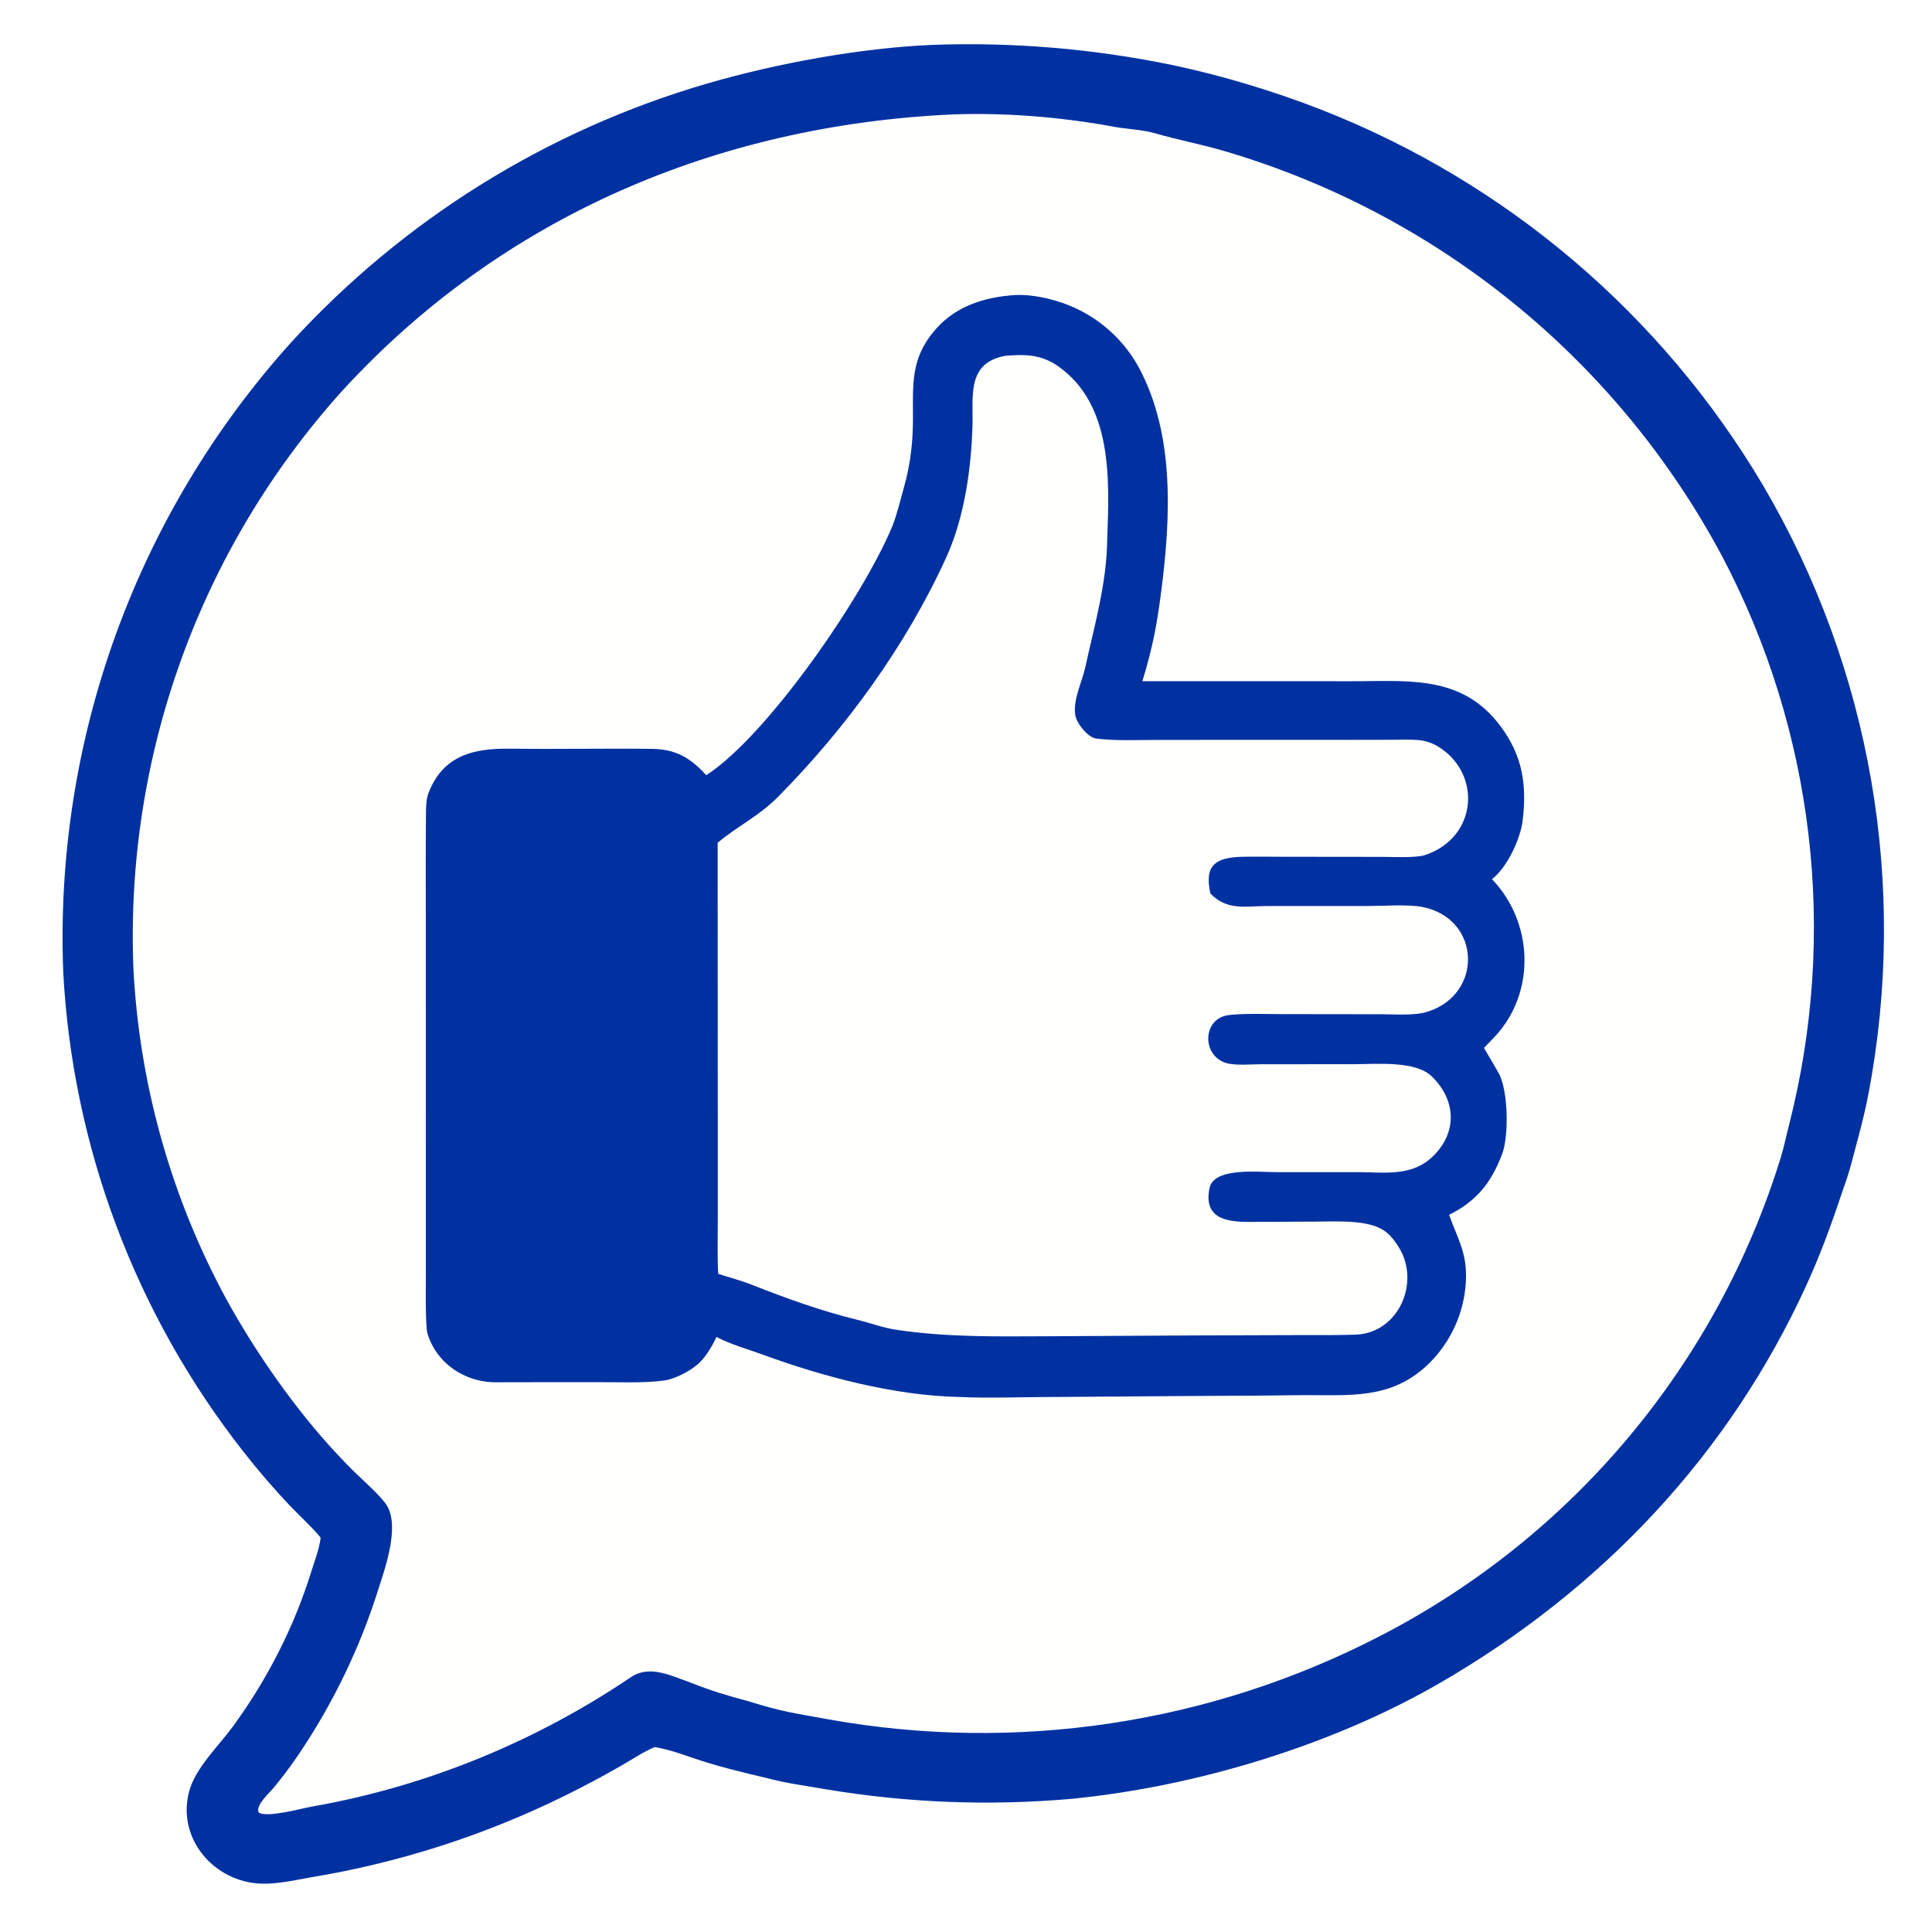
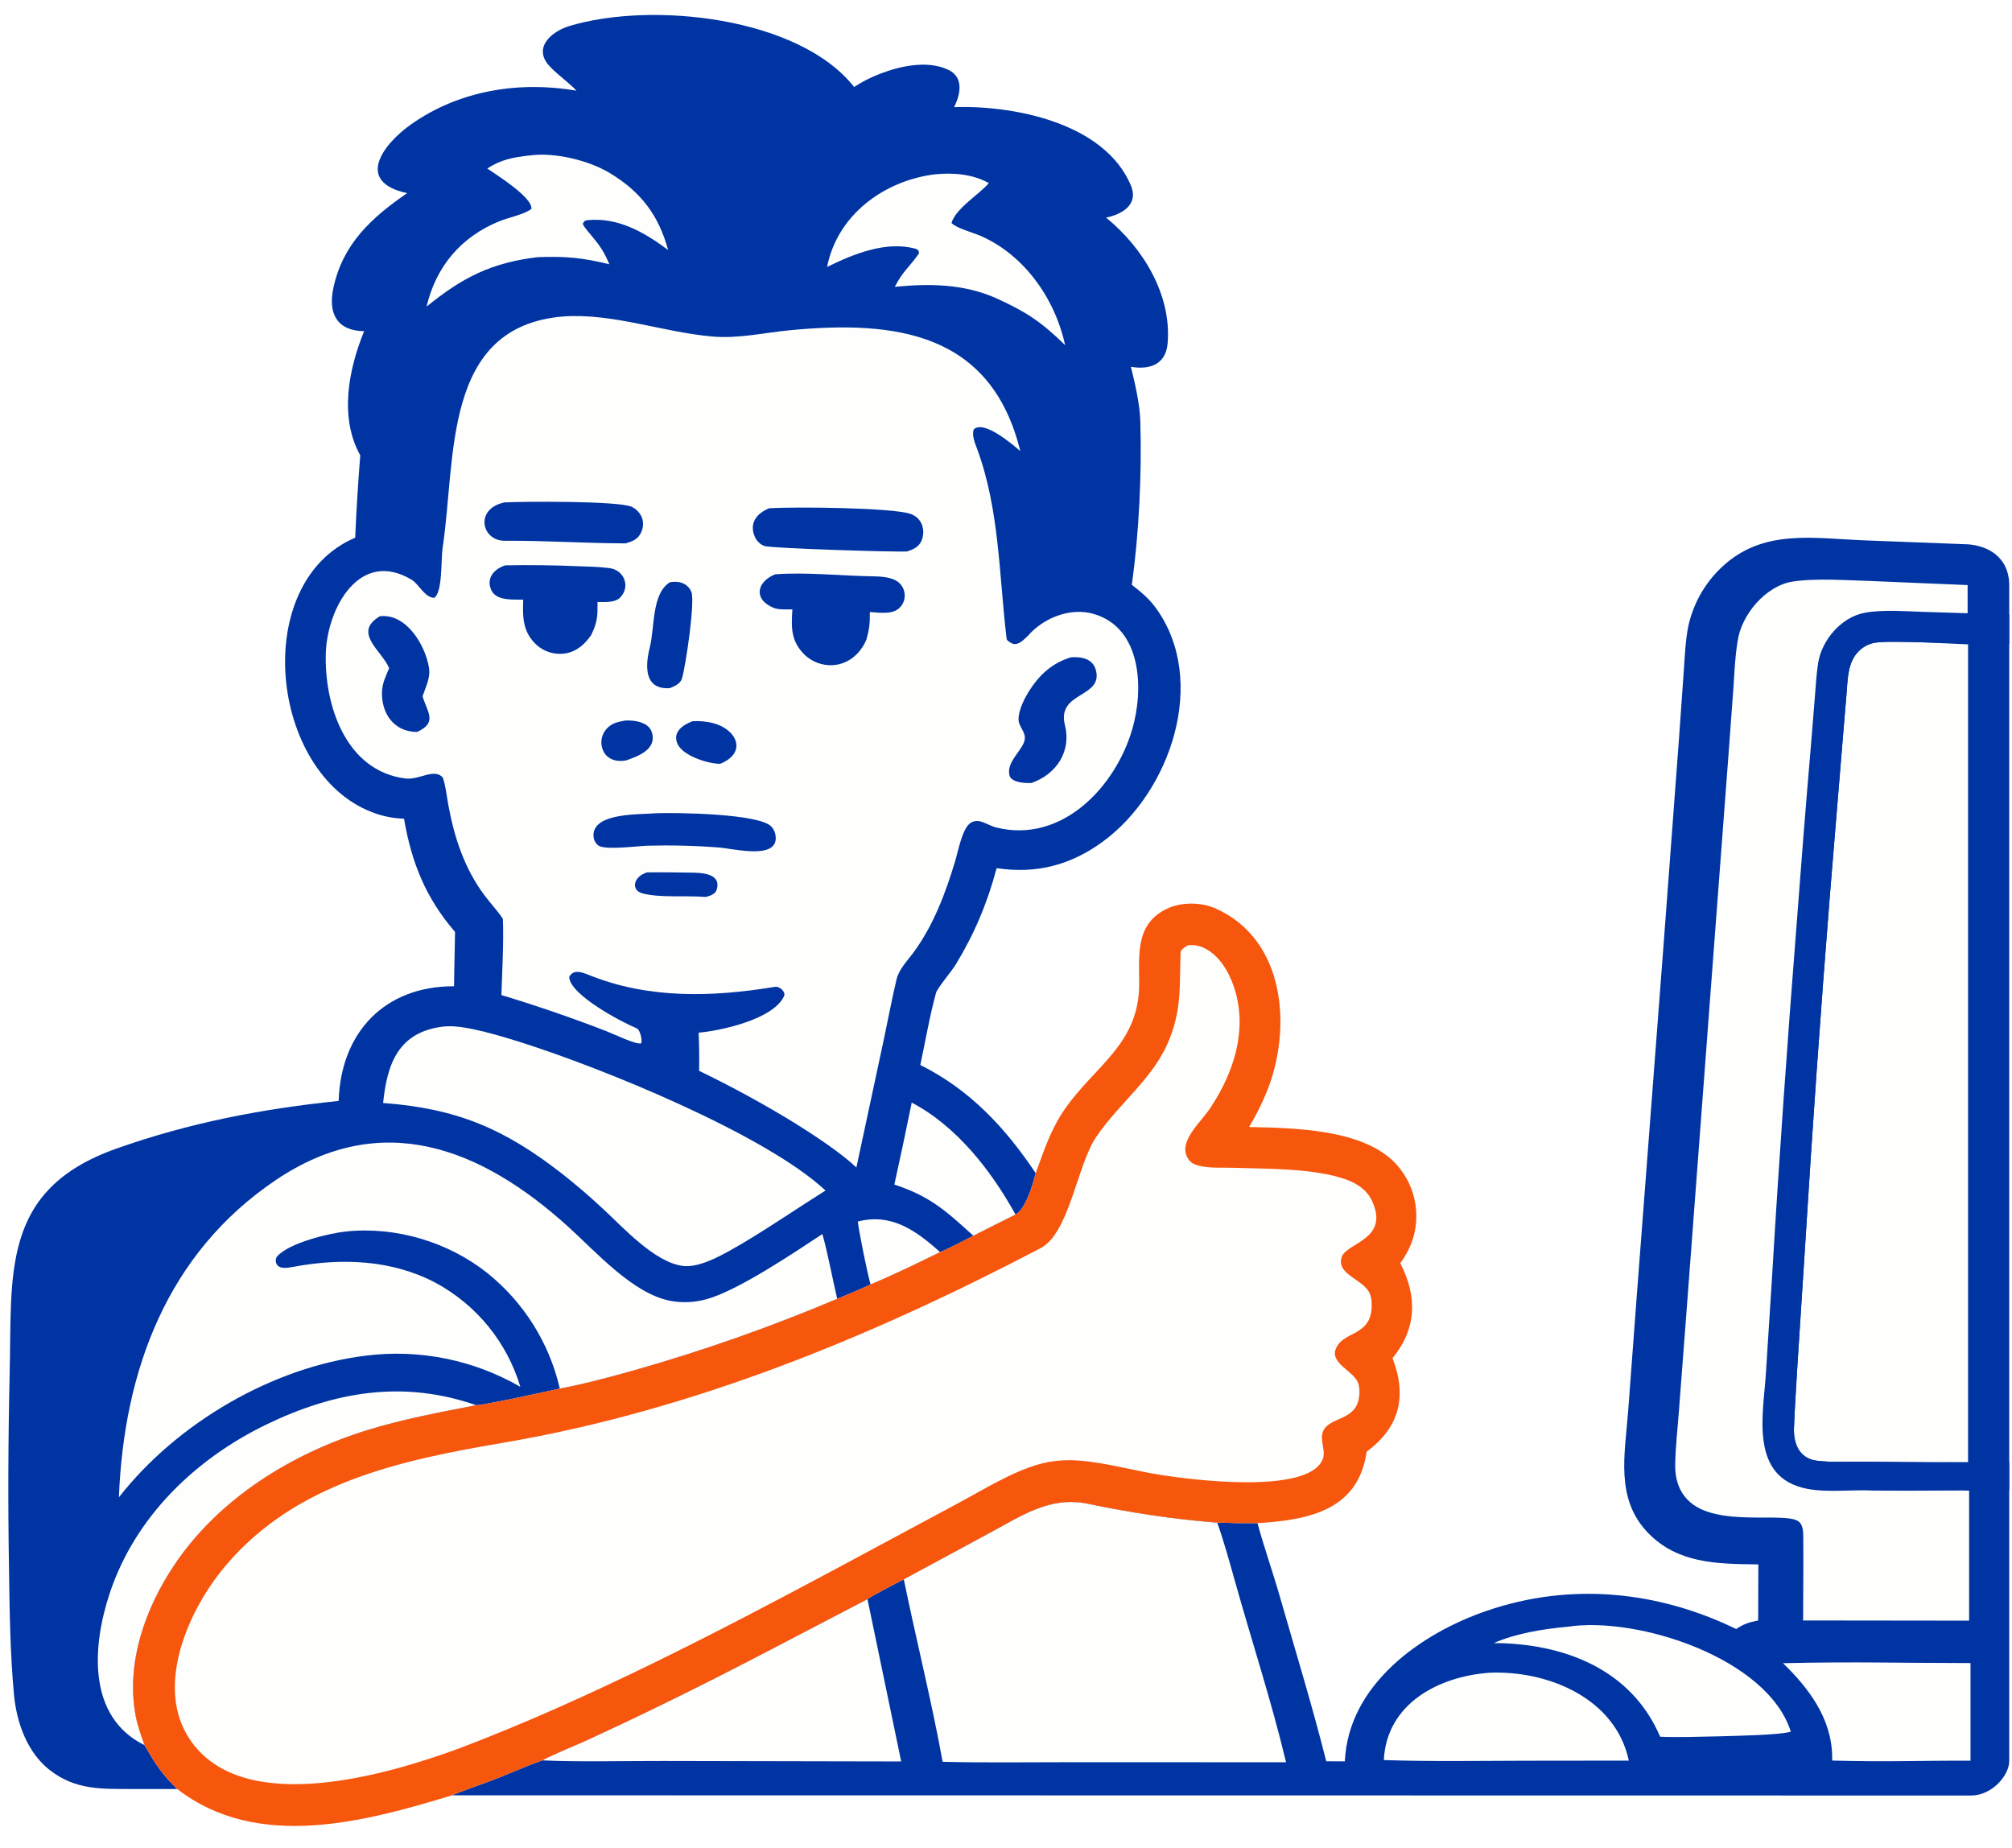
- <svg xmlns="http://www.w3.org/2000/svg" version="1.1" style="display: block;" viewBox="0 0 2000 2000" width="500" height="500" preserveAspectRatio="none">
-   <path transform="translate(0,0)" fill="rgb(1,49,161)" d="M 964.201 46.49 C 1047.72 43.383 1131.32 50.352 1213.18 67.248 C 1264.82 78.053 1319.64 94.65 1368.53 113.861 C 1559.54 188.874 1720.08 325.424 1824.78 501.914 C 1936.79 692.086 1975.64 916.571 1934.03 1133.32 C 1929.34 1157.95 1922.2 1182.75 1915.78 1207.02 C 1912.84 1218.17 1908.7 1228.88 1905.05 1239.8 C 1894.68 1270.8 1883.56 1300.81 1869.95 1330.53 C 1789.49 1506.3 1658.4 1644.74 1491.64 1741.61 C 1379.42 1806.8 1238.18 1849.5 1109.12 1862.16 C 1024.21 1869.64 938.698 1866.3 854.632 1852.21 C 832.948 1848.38 815.658 1846.43 794.22 1840.75 C 768.373 1834.68 740.992 1828.09 715.954 1819.37 C 702.595 1814.72 691.965 1811.15 677.932 1808.56 C 667.571 1812.5 652.914 1822.26 642.595 1828.12 C 623.224 1839.23 603.501 1849.71 583.456 1859.54 C 500.82 1900.15 412.672 1928.41 321.831 1943.42 C 304.028 1946.52 283.584 1951.43 265.13 1949.59 C 218.264 1944.91 183.139 1900.83 195.892 1854.15 C 202.546 1829.79 226.315 1807.51 241.46 1786.76 C 276.568 1738.65 304.397 1684.36 322.093 1627.39 C 325.175 1617.48 330.546 1603.11 331.764 1593.08 L 331.915 1591.75 C 324.278 1582.13 309.044 1568.05 299.937 1558.53 C 282.994 1540.62 266.915 1521.91 251.755 1502.47 C 140.285 1360.37 75.254 1187.4 65.492 1007.06 C 55.969 767.132 140.58 532.982 301.275 354.565 C 417.526 227.391 566.528 134.657 731.965 86.516 C 803.201 65.726 890.592 49.695 964.201 46.49 z" />
-   <path transform="translate(0,0)" fill="rgb(255,255,254)" d="M 986.589 118.443 C 1040.88 116.597 1095.34 120.945 1148.71 130.39 C 1163 133.577 1181.46 133.815 1195.39 137.877 C 1218.54 144.631 1243.81 149.433 1266.67 156.147 C 1488.05 220.994 1674.03 372.211 1782.67 575.715 C 1877.93 756.433 1902.69 966.092 1852.13 1164.03 C 1849.28 1174.95 1846.89 1187.07 1843.6 1197.75 C 1777.63 1412.07 1628.11 1590.77 1428.79 1693.52 C 1253.15 1784.45 1052.39 1814.81 857.712 1779.89 C 822.932 1773.49 810.3 1772.26 775.756 1761.41 C 753.725 1755.5 735.959 1750.29 714.824 1741.8 C 695.534 1735.1 672.629 1723 653.215 1736.13 C 554.322 1803.02 441.217 1849.36 323.592 1870.03 C 312.146 1872.04 276.941 1881.98 267.818 1876.37 C 264.116 1868.95 279.076 1855.94 284.154 1849.68 C 292.704 1839.22 300.805 1828.4 308.436 1817.24 C 344.523 1764.07 372.627 1705.9 391.853 1644.58 C 398.928 1622.72 413.431 1581.46 400.94 1559.2 C 395.677 1549.83 375.161 1531.85 366.527 1523.38 C 357.363 1514.3 348.482 1504.94 339.897 1495.31 C 299.34 1450.28 257.754 1389.54 229.553 1336.01 C 175.162 1232.62 143.946 1118.63 138.077 1001.96 C 129.544 782.524 206.928 568.409 353.781 405.129 C 519.388 224.054 743.23 129.425 986.589 118.443 z" />
-   <path transform="translate(0,0)" fill="rgb(1,49,161)" d="M 1051.01 305.42 C 1064.52 304.759 1079.75 307.478 1092.64 311.292 C 1129.74 321.97 1160.98 347.135 1179.31 381.112 C 1216.1 450.279 1211.85 535.589 1202.27 610.859 C 1197.62 647.333 1193.24 669.982 1182.59 705.157 L 1373.59 705.171 C 1385.02 705.171 1396.97 705.305 1408.18 705.185 C 1464.62 704.581 1515.72 701.404 1553.3 751.718 C 1576.11 782.248 1580.68 811.888 1576.28 849.246 C 1574.01 868.573 1560.03 898.264 1544.49 910.108 C 1586.09 953.436 1590.24 1023.3 1550.72 1069.46 C 1546.27 1074.66 1540.95 1079.79 1536.15 1084.72 C 1540.57 1092.15 1547.5 1103.89 1551.47 1111 C 1561.47 1128.92 1562.05 1176.47 1554.9 1195.03 C 1543.41 1224.9 1528.41 1243.4 1500.1 1257.58 C 1509.34 1283.38 1518.83 1296.74 1517.51 1326.12 C 1515.84 1359.78 1501.05 1391.44 1476.31 1414.32 C 1438.44 1448.81 1396.92 1444.02 1349.83 1444.24 C 1314.65 1444.72 1279.47 1444.99 1244.28 1445.06 L 1079.6 1446.23 C 1052.33 1446.39 1019.99 1447.47 993.23 1446.13 C 926.255 1444.87 851.753 1425.11 789.347 1402.23 C 773.502 1396.42 756.649 1391.82 741.642 1384.02 C 737.527 1393.13 730.904 1404.13 723.792 1410.96 C 715.7 1418.74 698.988 1427.49 687.877 1429.05 C 665.846 1432.14 638.613 1430.62 615.934 1430.81 C 581.578 1430.73 547.077 1430.91 512.733 1430.92 C 488.22 1430.93 464.325 1418.85 450.793 1398.27 C 447.296 1392.95 442.25 1382.66 441.763 1376.32 C 440.292 1357.13 440.843 1337.36 440.835 1318.07 L 440.835 1199.38 L 440.807 963.922 C 440.785 922.119 440.589 880.293 440.983 838.498 C 441.227 832.695 441.361 826.826 443.451 821.324 C 458.532 781.615 490.66 774.41 528.984 775.048 C 577.692 775.652 626.458 774.636 675.154 775.231 C 699.866 775.533 715.01 784.794 731.126 802.507 C 794.494 761.371 893.231 618.07 923.63 545.003 C 928.08 534.308 932.996 514.351 936.282 502.518 C 941.124 485.085 943.903 466.533 944.742 448.496 C 946.755 405.248 938.127 374.626 969.78 339.549 C 990.785 316.272 1020.61 307.326 1051.01 305.42 z" />
-   <path transform="translate(0,0)" fill="rgb(255,255,254)" d="M 1040.8 368.281 C 1061.45 366.71 1077.63 366.832 1095.41 379.109 C 1152.06 419.21 1148.4 496.31 1146.21 557.626 C 1145.76 603.728 1133.22 646.311 1123.43 690.968 C 1120.11 706.102 1110.5 724.411 1113.14 740.416 C 1114.51 748.783 1126.12 763.48 1134.77 764.553 C 1155.53 767.13 1178.53 765.954 1199.65 765.952 L 1379.4 765.925 L 1437.35 765.832 C 1445.28 765.825 1460.68 765.404 1468.06 766.079 C 1475.96 766.754 1483.57 769.39 1490.2 773.747 C 1534.03 802.116 1529.17 866.887 1475.44 885.075 C 1465.91 888.3 1442.17 887.052 1431.03 887.037 L 1328.09 886.918 C 1314.24 886.908 1300.15 886.655 1286.32 886.939 C 1258.06 887.519 1246.43 895.905 1253.02 924.966 C 1270.41 942.908 1288.81 938.037 1311.95 937.897 L 1414.96 937.925 C 1431.5 937.896 1458.32 935.918 1473.31 939.062 C 1533.52 951.686 1535.49 1029.97 1476.87 1047.61 C 1463.78 1051.55 1442.71 1049.93 1429.46 1049.93 L 1325.39 1049.8 C 1307.82 1049.78 1289.35 1048.93 1272.02 1050.79 C 1244.5 1054.24 1243.93 1092.62 1269.09 1100.36 C 1278.53 1103.27 1295.11 1101.72 1305.49 1101.7 L 1401.03 1101.66 C 1423.82 1101.63 1465.13 1097.69 1482.16 1114.25 C 1507.03 1138.44 1509.1 1171.56 1483.75 1196.65 C 1462.04 1218.12 1434.17 1213.59 1406.25 1213.39 L 1321.15 1213.38 C 1302.98 1213.39 1256.74 1208.17 1252.16 1229.71 C 1244.14 1267.39 1280.27 1264.94 1302.82 1264.86 L 1361.73 1264.62 C 1379.5 1264.56 1400.79 1263.36 1417.83 1267.64 C 1432.93 1271.33 1440.19 1278.59 1448.06 1291.2 C 1470.63 1327.4 1447.95 1380.05 1403.25 1381.63 C 1384.56 1382.3 1364.62 1382.06 1345.28 1382.08 L 1237.02 1382.44 L 1080.29 1383.31 C 1029.77 1383.54 980.111 1384.22 929.823 1376.87 C 915.124 1374.96 901.175 1369.56 886.914 1366.09 C 849.968 1357.1 813.709 1343.92 778.34 1330.01 C 766.86 1325.5 755.229 1322.52 743.533 1318.71 C 742.486 1303.09 743.042 1281.95 743.039 1266.12 L 743.051 1174.99 L 742.909 872.439 C 763.326 855.187 785.271 845.297 805.871 824.45 C 875.983 753.499 938.336 667.698 979.683 576.754 C 998.407 535.568 1005.49 484.856 1006.72 440.238 C 1007.56 409.871 1000.57 375.694 1040.8 368.281 z" />
+ <svg xmlns="http://www.w3.org/2000/svg" width="723" height="664" viewBox="14 3 723 664">
+   <clipPath id="cl_30">
+     <rect y="3.0517578e-05" width="751" height="666" />
+   </clipPath>
+   <g clip-path="url(#cl_30)">
+     <path fill="#0034A2" transform="translate(0 -43)" d="M221.152 78.572C217.906 75.15 213.622 72.38 210.781 68.981C205.775 62.478 212.812 57.108 218.517 55.376C248.03 46.414 301.07 52.019 320.92 77.257C323.85 75.338 326.98 73.747 330.26 72.503C337.56 69.691 347.22 67.59 354.63 71.012C360.44 73.688 359.17 79.851 356.85 84.488C377.53 83.789 410.76 89.799 420.38 112.637C423.19 119.345 417.54 122.908 411.46 124.205C424.56 134.834 435.11 151.808 433.57 169.451C432.91 176.987 427.05 178.959 420.38 177.791C421.84 183.695 423.58 191.137 423.76 197.218C424.34 216.152 423.31 237.422 420.72 256.139C424.12 258.786 426.87 261.034 429.42 264.555C448.26 290.632 434.61 330.543 410.41 348.321C398.78 356.872 386.34 360.089 372.13 357.935C368.77 370.542 364.2 381.423 357.44 392.563C355.94 395.022 350.85 401.009 350.37 402.699C348.13 410.74 346.47 420.459 344.71 428.665C362.52 437.527 375.28 451.226 386.17 467.531C385.19 471.457 382.58 480.449 378.93 482.403C373.86 484.915 368.81 487.457 363.77 490.027C360.8 491.5 354.64 494.787 351.81 495.891C344.48 499.518 334.33 504.43 326.82 507.518C322.79 509.408 318.97 510.988 314.85 512.688C291.17 522.698 266.89 531.248 242.16 538.288C234.27 540.508 223.283 543.488 215.166 544.928C211.579 545.728 187.557 550.998 185.133 550.908C172.314 553.378 158.698 555.948 146.226 559.788C119.028 568.168 92.886 584.228 76.758 608.148C66.217 623.788 59.215 643.428 62.76 662.508C63.411 666.018 64.737 669.718 65.958 673.068C69.943 679.968 72.033 683.298 77.691 688.818L61.416 688.808C50.493 688.778 41.266 689.208 32.058 682.148C23.8 675.808 19.979 665.028 19.028 654.938C17.66 640.358 17.443 624.998 17.244 610.318C16.845 586.918 16.921 563.518 17.461 540.118C18.347 503.732 14.104 473.494 55.775 458.721C81.958 449.436 108 444.429 135.696 441.571C136.471 416.909 152.253 400.293 177.162 400.369C177.215 393.901 177.438 387.339 177.52 380.848C166.985 368.681 161.873 355.886 159.179 340.169C155.247 340.051 151.367 339.259 147.699 337.827C110.917 323.776 103.738 255.37 141.636 239.194C142.064 229.322 142.669 219.462 143.455 209.614C135.855 195.985 139.235 178.73 144.846 165.002C135.145 164.873 131.858 158.71 133.777 149.566C137.117 133.666 147.529 124.187 160.3 115.401C141.278 111.269 151.819 97.623 161.867 90.58C179.158 78.448 200.581 75.062 221.152 78.572Z" />
+     <path fill="#FEFEFC" transform="translate(0 -43)" d="M56.726 584.008C58.516 538.488 73.987 496.384 113.1 470.007C151.297 444.247 186.982 458.539 218.223 486.811C228.25 495.891 241.35 510.718 254.75 513.378C259.11 514.198 263.62 514.008 267.89 512.808C279.05 509.778 299.25 496.178 309.51 489.399C311.3 495.556 313.28 506.056 314.85 512.688C291.17 522.698 266.89 531.248 242.16 538.288C234.27 540.508 223.283 543.488 215.166 544.928C211.392 528.528 202.195 513.878 189.053 503.362C175.085 492.281 156.268 486.606 138.337 488.484C132.421 489.106 117.989 492.486 113.581 497.434C113.194 497.869 112.994 498.737 113.135 499.412C113.74 502.329 117.308 501.578 119.685 501.138C136.806 497.968 154.836 498.596 170.601 506.96C185.274 514.888 196.202 528.318 200.98 544.298C184.241 534.628 164.802 530.688 145.615 533.078C111.967 537.148 77.562 557.318 56.726 584.008Z" />
+     <path fill="#FEFEFC" transform="translate(0 -43)" d="M65.958 673.068C45.187 662.848 47.177 637.328 53.416 618.508C62.507 591.068 84.165 570.198 109.79 557.808C134.247 545.988 158.868 541.768 185.133 550.908C172.314 553.378 158.698 555.948 146.226 559.788C119.028 568.168 92.886 584.228 76.758 608.148C66.217 623.788 59.215 643.428 62.76 662.508C63.411 666.018 64.737 669.718 65.958 673.068Z" />
+     <path fill="#FEFEFC" transform="translate(0 -43)" d="M341.62 442.176C357.79 450.662 370.21 466.638 378.93 482.403C373.86 484.915 368.81 487.457 363.77 490.027C354.04 481.171 348.19 475.8 335.38 471.627C337.55 461.832 339.63 452.012 341.62 442.176Z" />
+     <path fill="#FEFEFC" transform="translate(0 -43)" d="M322.24 484.909C334.29 481.804 343.11 488.085 351.81 495.891C344.48 499.518 334.33 504.43 326.82 507.518C325.54 502.816 322.86 489.634 322.24 484.909Z" />
+     <path fill="#FEFEFC" transform="translate(0 -43)" d="M216.416 159.708C234.12 158.434 252.35 165.389 269.83 166.892C279.25 167.772 288.59 165.542 297.92 164.65C335.74 161.034 370.19 165.413 380.63 208.082C377.84 205.646 367.36 196.69 363.87 200.346C363.19 202.635 364.37 205.265 365.17 207.413C373.21 229.299 372.98 252.864 375.74 275.625C375.81 276.217 377.67 277.327 378.3 277.403C380.34 277.644 381.99 275.713 383.36 274.463C388.79 268.165 398.5 264.068 407.1 266.615C424.37 271.722 425.08 293.72 420.83 308.158C414.71 328.964 395.47 349.131 372.06 343.344C370 342.839 368.2 341.624 366.17 341.119C365.02 340.82 363.8 341.02 362.8 341.659C359.79 343.573 358.34 351.725 357.29 355.217C353.83 366.785 349.48 378.401 342.28 388.208C340 391.307 337.12 394.107 336.15 397.951C334.46 405.129 333.1 412.389 331.57 419.602L321.74 465.488C315.98 460.041 306.33 453.75 299.61 449.541C288.47 442.71 276.99 436.441 265.22 430.766C265.3 426.188 265.25 421.61 265.05 417.038C272.11 416.492 291.93 412.448 295.77 403.855C296.37 402.517 294.32 400.281 292.4 400.592C270.04 404.278 247.09 404.994 225.66 396.337C223.289 395.38 220.06 394.071 218.552 397.024C218.675 403.398 237.42 413.276 242.83 415.506C243.98 415.987 244.89 419.614 244.4 420.894C242.47 421.41 234.56 417.525 232.02 416.562C219.579 411.738 206.955 407.389 194.177 403.538C194.447 395.468 195.046 384.047 194.705 376.147C192.904 373.382 190.251 370.565 188.243 367.901C180.878 358.134 177.209 346.836 175.049 334.951C174.521 332.028 174.122 328.078 173.077 325.308C169.855 321.939 164.679 326.335 159.69 325.713C138.32 323.066 130.49 299.46 131.077 280.678C131.582 264.544 143.262 242.968 162.037 254.384C164.414 255.828 166.592 260.641 169.943 260.811C173.089 259.197 172.426 246.936 173.048 242.851C177.972 210.541 172.778 163.282 216.416 159.708Z" />
+     <path fill="#0034A2" transform="translate(0 -43)" d="M292.5 252.359C303.67 251.502 316.53 252.94 327.8 253.081C330.66 253.116 334.93 253.38 337.1 255.417C338.35 256.573 339.08 258.193 339.11 259.901C339.14 261.691 338.38 263.411 337.03 264.591C334.45 266.885 329.93 266.117 326.57 265.899C326.63 269.967 326.42 271.874 325.35 275.783C323.01 281.347 318.08 285.285 311.85 285.004C308.12 284.822 304.62 283.114 302.19 280.273C298.06 275.507 298.38 270.683 298.74 264.96C296.83 264.96 293.9 265.131 292.17 264.461C284.82 261.621 285.61 255.253 292.5 252.359Z" />
+     <path fill="#0034A2" transform="translate(0 -43)" d="M195.551 249.131C204.407 248.973 213.264 249.084 222.115 249.466C225.836 249.612 229.21 249.624 233.01 250.129C238.27 250.815 240.58 256.661 236.98 260.564C235.06 262.636 231.39 262.319 228.72 262.284C228.75 267.461 228.71 269.468 226.43 274.198C223.647 278.19 220.096 280.989 215.001 280.93C211.509 280.872 208.193 279.363 205.851 276.763C201.684 272.197 201.825 267.085 202.013 261.451C198.127 261.398 192.006 261.973 190.38 257.653C188.754 253.345 191.853 250.358 195.551 249.131Z" />
+     <path fill="#0034A2" transform="translate(0 -43)" d="M290.4 228.63C299.14 228.049 334.77 228.366 341.22 230.661C343.06 231.318 344.48 232.568 345.23 234.388C346.01 236.307 345.93 238.578 345.06 240.456C344.06 242.622 342.12 243.391 340 244.142C335.98 244.418 290.99 243.039 288.67 242.17C287.15 241.595 285.92 240.427 285.27 238.93C283.09 234 285.91 230.432 290.4 228.63Z" />
+     <path fill="#0034A2" transform="translate(0 -43)" d="M195.228 226.529C201.496 226.177 236.41 225.907 241.03 228.119C242.73 228.941 244.12 230.414 244.75 232.21C245.37 234.035 245.08 235.99 244.2 237.68C243.06 239.852 241.07 240.58 238.84 241.237C224.433 241.213 209.895 240.192 195.451 240.31C186.97 240.374 184.481 228.829 195.228 226.529Z" />
+     <path fill="#0034A2" transform="translate(0 -43)" d="M398.78 282.186C402.57 281.887 406.7 282.638 407.79 286.753C410.48 296.842 393.62 294.424 396.67 306.526C399.03 315.882 393.73 324.122 384.73 327.309C382.56 327.485 377.42 327.227 376.76 324.627C375.67 320.295 380.08 316.78 381.76 313.182C383.22 310.036 381.25 308.633 380.23 305.851C379.36 303.339 381.25 298.808 382.5 296.531C386.31 289.64 391.18 284.528 398.78 282.186Z" />
+     <path fill="#0034A2" transform="translate(0 -43)" d="M247.6 338.326C248.37 338.267 249.13 338.226 249.89 338.196C257.23 337.944 286.46 338.331 291.07 342.898C292.26 344.072 292.84 345.821 292.75 347.482C292.69 348.667 292.19 349.682 291.25 350.41C287.45 353.374 277.29 351.003 272.5 350.522C263.81 349.847 255.1 349.636 246.4 349.876C242.99 350.011 231.24 351.549 228.98 349.771C228.04 349.043 227.44 347.963 227.31 346.783C226.38 338.408 241.92 338.69 247.6 338.326Z" />
+     <path fill="#0034A2" transform="translate(0 -43)" d="M150.499 267.431C159.942 266.299 166.809 277.714 168.147 285.89C168.746 289.57 166.985 292.745 165.841 296.179C167.59 302.036 171.311 305.581 163.88 308.997C155.523 308.985 150.886 302.242 151.285 294.283C151.443 291.243 152.699 288.848 153.838 286.084C151.22 279.768 140.58 273.318 150.499 267.431Z" />
+     <path fill="#0034A2" transform="translate(0 -43)" d="M254.76 255.194C256.26 254.983 257.58 254.918 259.03 255.44C260.58 255.98 261.82 257.16 262.44 258.68C263.83 261.955 260.47 285.051 259.05 289.834C258.52 291.63 256.38 292.598 254.7 293.256C245.33 293.878 245.87 285.133 247.49 278.688C249.35 271.317 248.1 259.302 254.76 255.194Z" />
+     <path fill="#0034A2" transform="translate(0 -43)" d="M262.83 305.147C265.27 304.988 267.72 305.206 270.1 305.793C278.73 307.929 282.74 316.41 272.76 320.454C268.47 320.424 259.5 317.648 257.5 313.358C255.5 309.062 259.38 306.456 262.83 305.147Z" />
+     <path fill="#0034A2" transform="translate(0 -43)" d="M246.5 359.461C251.75 359.378 256.79 359.466 262.21 359.543C265.59 359.584 273.36 359.631 271.55 365.623C271.05 367.314 269.12 367.918 267.52 368.294C260.8 367.672 251.2 368.693 244.87 367.003C240.67 365.882 241.5 360.998 246.5 359.461Z" />
+     <path fill="#0034A2" transform="translate(0 -43)" d="M238.76 304.889C242.12 304.724 247.04 305.505 248.19 308.991C250.29 315.353 243.03 317.76 239.15 319.174C235.13 320.061 231.11 318.529 230.25 314.174C229.86 312.278 230.25 310.306 231.33 308.704C233.19 305.969 235.71 305.405 238.76 304.889Z" />
+     <path fill="#FEFEFC" transform="translate(0 -43)" d="M173.377 414.837C173.923 414.801 174.474 414.766 175.026 414.743C181.734 414.479 194.641 418.44 201.162 420.501C230.44 429.774 288.91 453.527 310.64 473.764C300.57 480.102 291.2 486.541 280.86 492.727C275.09 496.031 265.93 501.736 259.3 500.85C249.08 499.477 237.99 487.063 230.39 480.079C225.789 475.789 221.011 471.692 216.064 467.801C195.286 451.59 178.231 444.288 151.667 442.316C153.128 427.984 157.248 416.779 173.377 414.837Z" />
+     <path fill="#FEFEFC" transform="translate(0 -43)" d="M349.72 108.663C356.42 107.965 363.36 108.493 369.34 111.78C366.03 115.765 357.53 120.736 355.91 126.106C357.62 127.961 363.55 129.54 366.18 130.673C381.92 137.44 393.11 153.193 396.74 170.014C388.03 161.492 382.64 158.006 371.81 153.07C360.13 147.969 347.93 147.846 335.55 149.055C338.54 143.186 340.97 141.859 344.28 136.947L344.06 136.049C343.78 135.82 343.4 135.503 343.05 135.403C332.31 132.381 320.34 137.446 311.21 141.912C314.87 123.283 331.52 111.011 349.72 108.663Z" />
+     <path fill="#FEFEFC" transform="translate(0 -43)" d="M204.384 101.849C213.328 100.657 225.478 103.569 233.15 108.194C244.35 114.943 250.69 123.389 254.08 135.82C245.83 129.734 236.35 123.941 225.002 125.12C224.069 125.214 223.776 125.725 223.424 126.365C223.588 127.339 226.14 130.162 226.95 131.142C229.92 134.752 231.15 136.694 232.96 140.95C223.148 138.561 217.091 138.033 207.236 138.397C190.562 140.38 180.15 145.715 167.284 156.169C170.659 141.771 179.674 131.078 193.485 125.478C196.953 124.07 202.318 123.09 204.947 121.076C205.522 116.962 192.158 108.681 189.094 106.544C194.154 103.275 198.52 102.489 204.384 101.849Z" />
+     <path fill="#0034A2" transform="translate(0 -43)" d="M645.85 608.098C645.5 608.098 645.14 608.098 644.79 608.088C630.76 607.908 616.91 607.698 606.35 596.918C594.32 584.608 597.9 568.608 599.07 552.998L602.06 512.978L611.69 386.829L617.38 310.781L619.03 287.404C619.38 282.204 619.67 276.047 620.67 271.035C622.43 262.977 626.54 255.622 632.53 249.953C647.49 235.72 665.69 239.506 684.64 240.18L721.19 241.58C727.81 242.037 735.91 245.741 736 256.221L736 266.698L736 277.52L736 571.388L736 581.588L736 628.318L736 643.558L736 678.628C736.11 683.698 730.02 691.088 722.35 691.148L176.446 691.068C177.268 690.588 187.158 687.008 188.736 686.448C195.416 684.078 202.294 680.798 208.874 678.518C212.149 676.638 220.577 673.238 224.415 671.508C233.33 667.408 242.19 663.218 251.01 658.908C276.18 646.718 300.9 633.458 325.72 620.588C327.78 619.058 336.25 614.798 338.78 613.458L369.33 596.948C380.86 590.798 391.21 583.468 404.84 586.298C420.34 589.508 435.62 591.898 451.41 593.078C456.23 593.258 461.06 593.328 465.88 593.288C468.16 601.758 471.35 610.758 473.8 619.308C479.47 639.058 485.57 658.948 490.58 678.848L497.26 678.868C498.51 651.328 524.45 632.918 548.33 624.748C578.34 614.488 609.64 617.598 637.87 631.318C640.92 629.348 642.33 628.968 645.79 628.248L645.85 608.098Z" />
+     <path fill="#FEFEFC" transform="translate(0 -43)" d="M721.21 571.388C703.95 571.468 701.43 571.408 684.17 571.188C678.54 571.098 672.26 571.558 666.8 570.838C660.64 570.028 658.53 564.878 658.64 559.398C658.94 551.498 659.47 543.778 659.93 535.938L662.69 493.038C665.28 451.22 668.21 409.425 671.56 367.66L676.13 312.131L677.48 295.985C678.01 290.351 677.72 283.941 682.12 279.78C683.65 278.319 685.58 277.339 687.64 276.951C691.16 276.323 701.08 276.705 704.95 276.793L721.21 277.52L721.21 571.388Z" />
+     <path fill="#FEFEFC" transform="translate(0 -43)" d="M661.93 628.248C661.93 618.418 662.11 608.578 661.99 598.758C661.99 596.908 662.05 594.358 660.64 592.958C656.47 588.658 630.65 595.358 620.49 584.948C617.21 581.608 615.92 577.188 615.97 572.598C616.03 566.068 616.85 559.348 617.32 552.828L620.14 515.908L628.71 402.136L635.11 317.367L636.93 292.552C637.28 287.193 637.51 281.752 638.39 276.464C639.69 266.95 648.43 256.479 658.23 254.953C666.57 253.656 678.6 254.548 687.23 254.801L721.05 256.221L721.05 266.698L715.99 270.95C712.12 270.862 702.58 270.322 699.06 270.95C697 271.338 686.55 270.962 685.02 272.423C680.62 276.584 676.65 277.186 676.12 282.82L670.32 303.032L666.33 358.367C662.98 400.132 661.62 439.217 659.03 481.035L655.28 535.938C655.05 539.868 653.36 552.428 654.39 559.188C655.42 565.938 659.18 566.878 659.03 570.818Q658.92 576.298 721.59 581.588L721.59 628.318L661.93 628.248Z" />
+     <path fill="#0034A2" transform="translate(0 -43)" d="M736 581.588C719.8 581.398 703.54 581.738 687.34 581.578C679.71 581.138 670.85 582.388 663.4 580.948C642.56 576.908 647.61 554.248 648.55 539.748L650.72 505.716C653.24 463.264 656.24 420.841 659.58 378.453C661.17 357.148 662.87 335.849 664.69 314.567L666.22 295.727C666.51 291.929 666.74 288.056 667.33 284.276C668.62 276.012 675.61 267.754 684.06 266.181C690.57 264.96 698.91 265.67 705.77 265.87C715.87 266.228 725.91 266.504 736 266.698L736 277.52L704.95 276.793C701.08 276.705 691.16 276.323 687.64 276.951C685.58 277.339 683.65 278.319 682.12 279.78C677.72 283.941 678.01 290.351 677.48 295.985L676.13 312.131L671.56 367.66C668.21 409.425 665.28 451.22 662.69 493.038L659.93 535.938C659.47 543.778 658.94 551.498 658.64 559.398C658.53 564.878 660.64 570.028 666.8 570.838C672.26 571.558 678.54 571.098 684.17 571.188C701.43 571.408 718.74 571.468 736 571.388L736 581.588Z" />
+     <path fill="#FEFEFC" transform="translate(0 -43)" d="M338.78 613.458L369.33 596.948C380.86 590.798 391.21 583.468 404.84 586.298C420.34 589.508 435.62 591.898 451.41 593.078C453.8 599.798 455.88 607.408 457.82 614.308C463.83 635.728 470.99 657.588 476.13 679.188L396.79 679.178C382.4 679.178 367.06 679.398 352.73 679.028C348.88 657.708 343.16 634.918 338.78 613.458Z" />
+     <path fill="#FEFEFC" transform="translate(0 -43)" d="M208.874 678.518C212.149 676.638 220.577 673.238 224.415 671.508C233.33 667.408 242.19 663.218 251.01 658.908C276.18 646.718 300.9 633.458 325.72 620.588L337.84 678.908L252.58 678.738C239.35 678.698 221.804 679.148 208.874 678.518Z" />
+     <path fill="#FEFEFC" transform="translate(0 -43)" d="M654.71 643.598C681.12 643.008 695.56 643.538 722.09 643.558L722.09 678.628C701.43 678.598 692.86 679.138 672.38 678.588C672.38 678.068 672.38 677.558 672.38 677.048C672.14 663.438 664.04 652.638 654.71 643.598Z" />
+     <path fill="#FEFEFC" transform="translate(0 -43)" d="M549.32 647.028C570.3 646.158 594.55 656.218 599.31 678.608L562.32 678.648C545.9 678.688 527.57 678.968 511.27 678.408C512.26 658.048 531.09 648.308 549.32 647.028Z" />
+     <path fill="#FEFEFC" transform="translate(0 -43)" d="M577.37 630.498C602.36 626.668 649.14 641.708 657.53 668.208C653.07 669.488 637.81 669.668 632.17 669.868C625.37 669.988 617.27 670.318 610.57 670.028C600.13 645.588 575.76 636.468 550.76 636.368C558.9 632.838 568.56 631.298 577.37 630.498Z" />
+     <path fill="#F7560D" transform="translate(0 -43)" d="M386.17 467.531C389.31 458.856 391.83 451.155 397.26 443.608C407.74 429.034 422.5 421.193 423.33 401.244C423.6 390.239 421.2 378.213 433.52 372.432C438.58 370.055 445.66 370.137 450.76 372.396C476.27 383.695 478.27 416.128 469.15 438.408C467.37 442.745 465.26 446.935 462.85 450.956C478.9 451.273 503.51 451.678 515.22 463.78C520.41 469.156 523.18 476.405 522.92 483.865C522.74 489.945 520.71 494.998 517.18 499.905C523.35 511.808 523.12 523.338 514.4 534.008C519.66 547.668 517 558.808 505.1 567.588C502.08 588.768 484.2 592.138 465.88 593.288C461.06 593.328 456.23 593.258 451.41 593.078C435.62 591.898 420.34 589.508 404.84 586.298C391.21 583.468 380.86 590.798 369.33 596.948L338.78 613.458C336.25 614.798 327.78 619.058 325.72 620.588C300.9 633.458 276.18 646.718 251.01 658.908C242.19 663.218 233.33 667.408 224.415 671.508C220.577 673.238 212.149 676.638 208.874 678.518C202.294 680.798 195.416 684.078 188.736 686.448C187.158 687.008 177.268 690.588 176.446 691.068C144.899 700.658 106.509 711.088 77.691 688.818C72.033 683.298 69.943 679.968 65.958 673.068C64.737 669.718 63.411 666.018 62.76 662.508C59.215 643.428 66.217 623.788 76.758 608.148C92.886 584.228 119.028 568.168 146.226 559.788C158.698 555.948 172.314 553.378 185.133 550.908C187.557 550.998 211.579 545.728 215.166 544.928C223.283 543.488 234.27 540.508 242.16 538.288C266.89 531.248 291.17 522.698 314.85 512.688C318.97 510.988 322.79 509.408 326.82 507.518C334.33 504.43 344.48 499.518 351.81 495.891C354.64 494.787 360.8 491.5 363.77 490.027C368.81 487.457 373.86 484.915 378.93 482.403C382.58 480.449 385.19 471.457 386.17 467.531Z" />
+     <path fill="#FEFEFC" transform="translate(0 -43)" d="M440.86 385.626C442.77 385.485 444.35 385.626 446.13 386.377C451.13 388.496 454.48 393.385 456.51 398.244C463.05 413.95 457.85 430.901 448.74 444.353C446.15 448.174 442.21 451.748 440.53 456.056C439.83 457.841 439.65 459.742 440.48 461.515C441.44 463.557 442.69 464.291 444.82 464.842C448.64 465.828 453.31 465.47 457.27 465.6C469.57 466.01 485.95 465.705 497.52 469.732C501.55 471.134 505.23 473.552 507.06 477.543C513.4 491.412 497.92 492.451 496.15 497.651C494.02 503.896 503.89 505.633 506.16 510.668C506.92 512.368 507 514.258 506.88 516.098C506.23 526.368 496.17 524.248 493.91 530.948C492.26 535.838 500.1 538.578 501.89 542.588C502.55 544.058 502.58 545.968 502.43 547.548C501.54 556.638 491.99 554.888 489.53 560.058C487.9 563.488 490.77 567.218 489.17 570.658C483.46 582.928 442.63 577.768 431.23 575.978C421.59 574.458 411.84 571.648 402.14 570.828C397.15 570.408 391.92 570.778 387.1 572.188C377.17 575.078 367.44 581.238 358.33 586.098L315.12 609.298C271.74 632.528 224.621 656.958 178.694 674.328C153.685 683.468 101.256 699.328 82.204 670.978C69.415 651.948 81.764 624.088 95.287 608.308C120.595 578.538 158.275 570.608 194.899 564.378C262.91 552.798 327.11 526.308 387.94 494.47C398.27 489.065 401.04 464.684 407.86 454.589C416.4 441.941 428.92 433.307 434.43 418.863C438.72 407.729 437.8 399.706 438.23 388.302C438.27 387.175 439.93 386.218 440.86 385.626Z" />
+   </g>
</svg>
